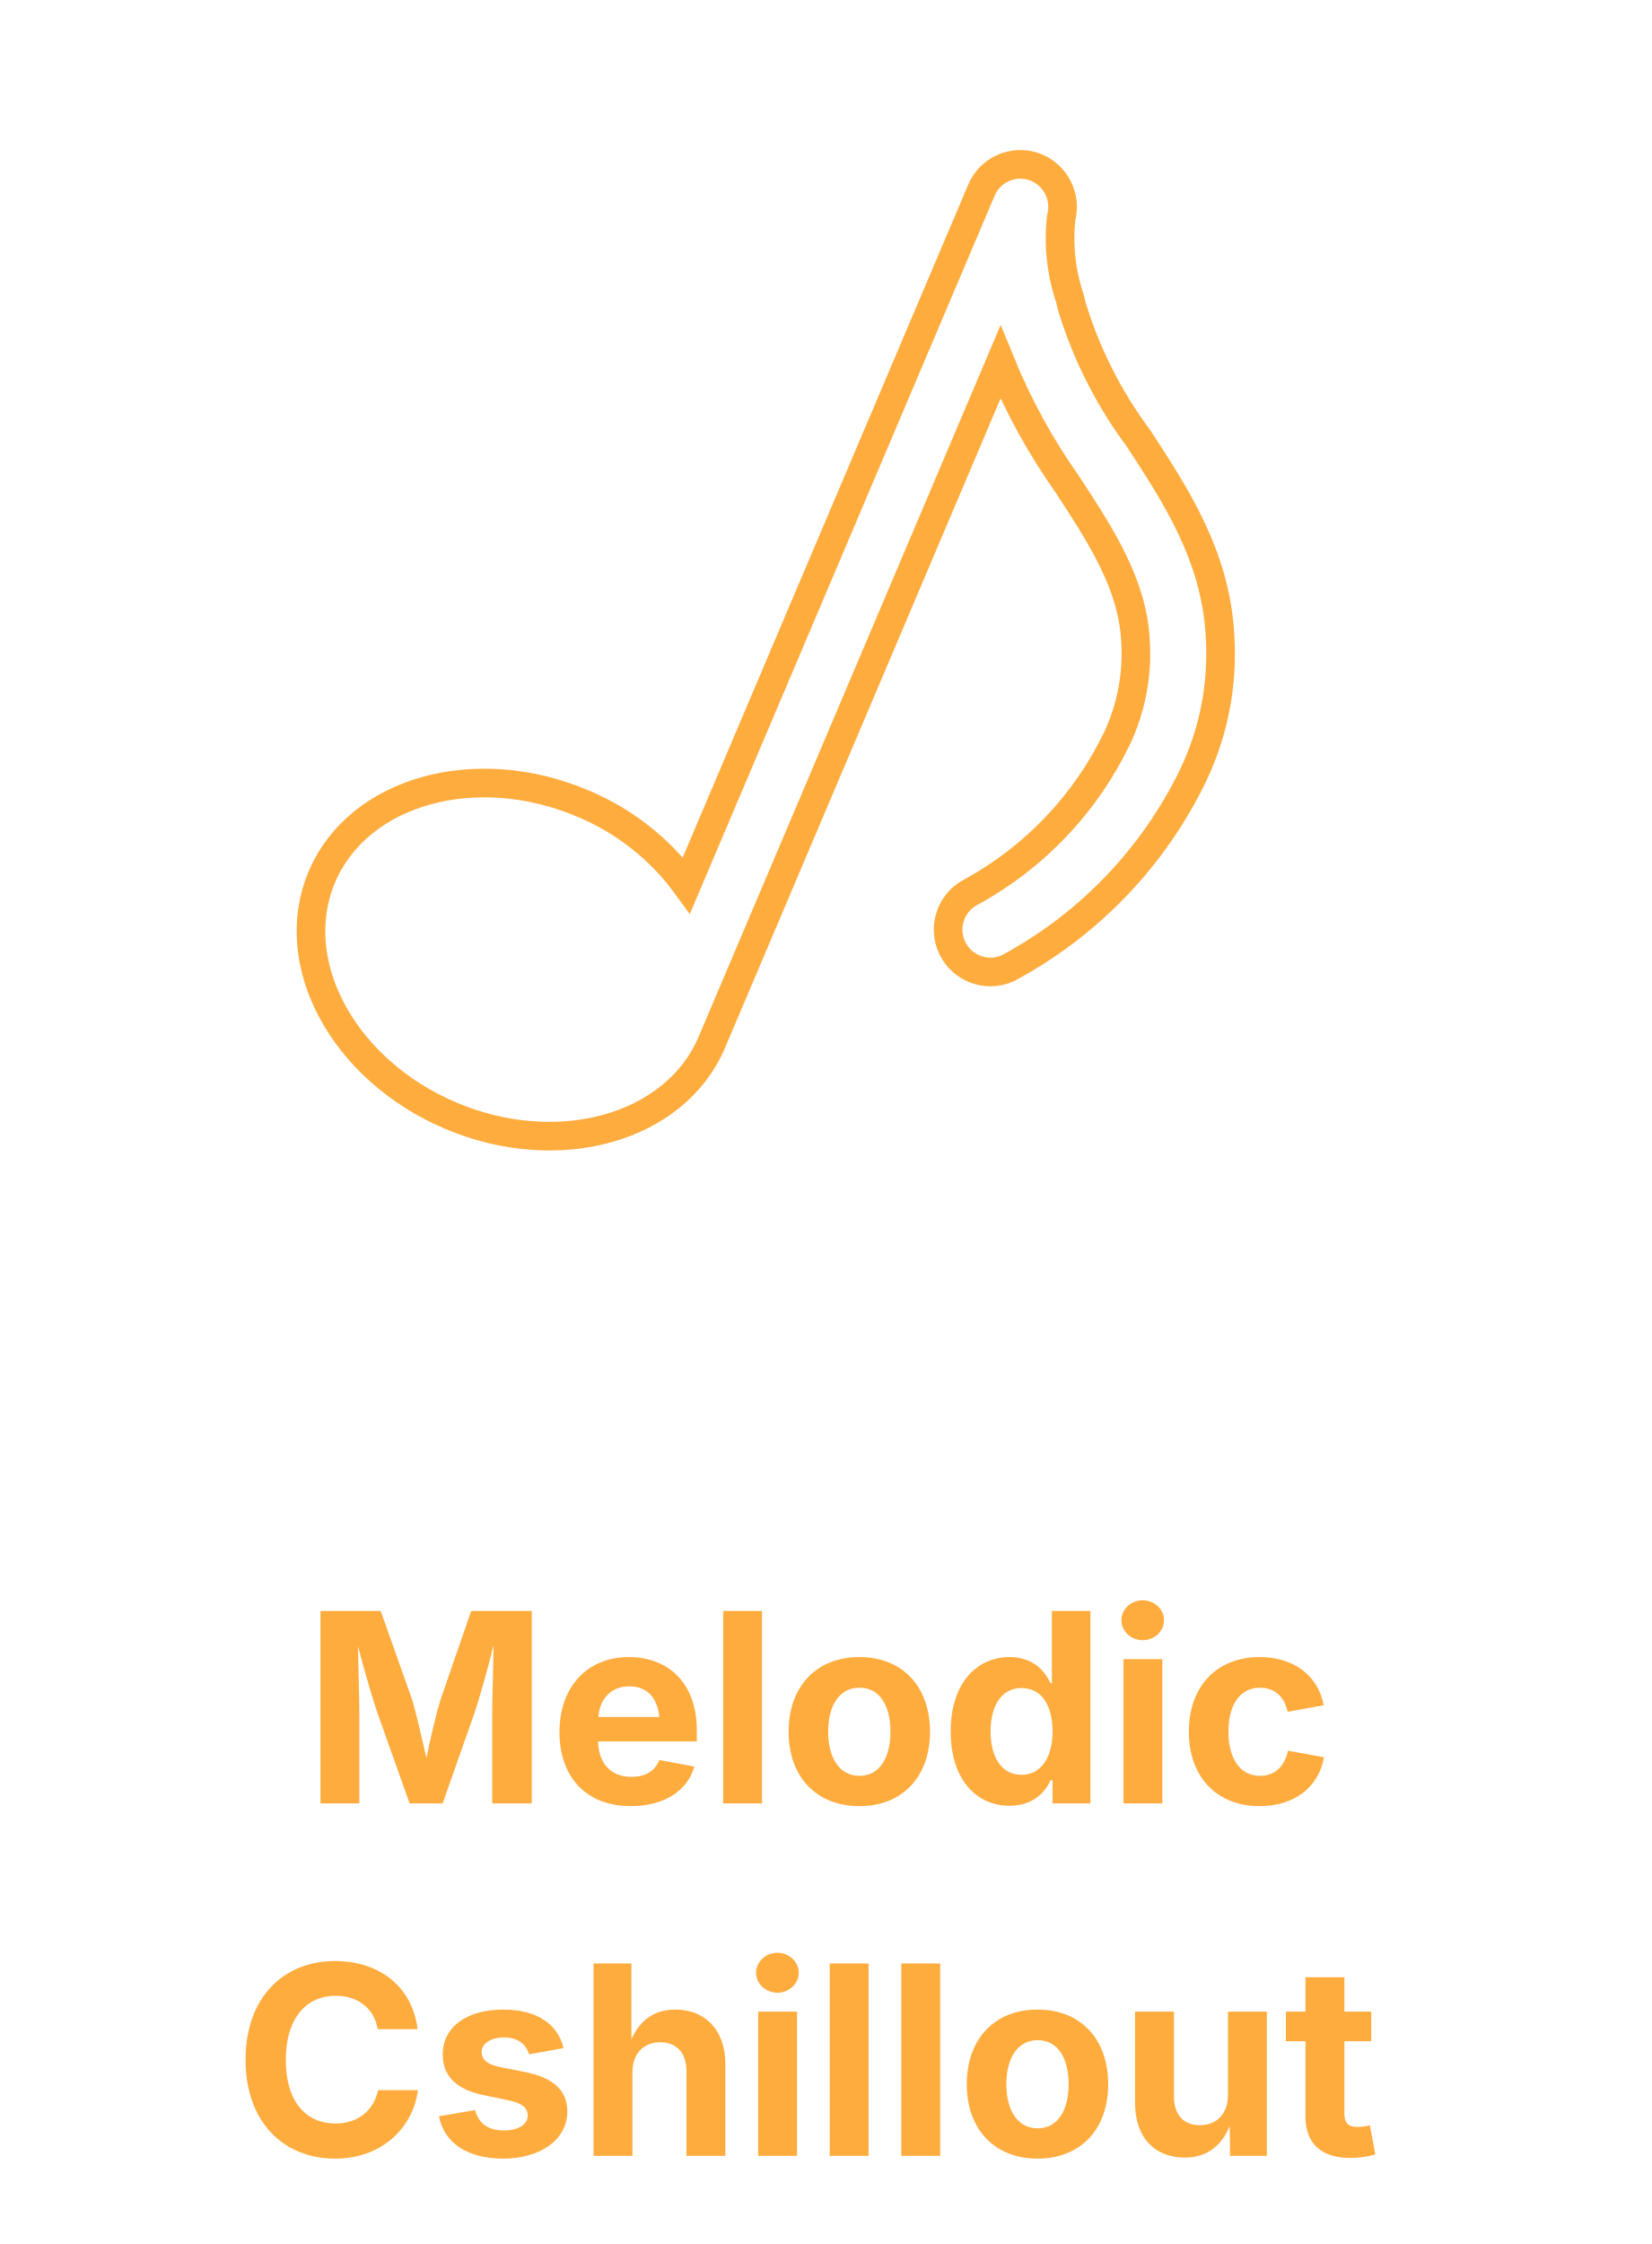
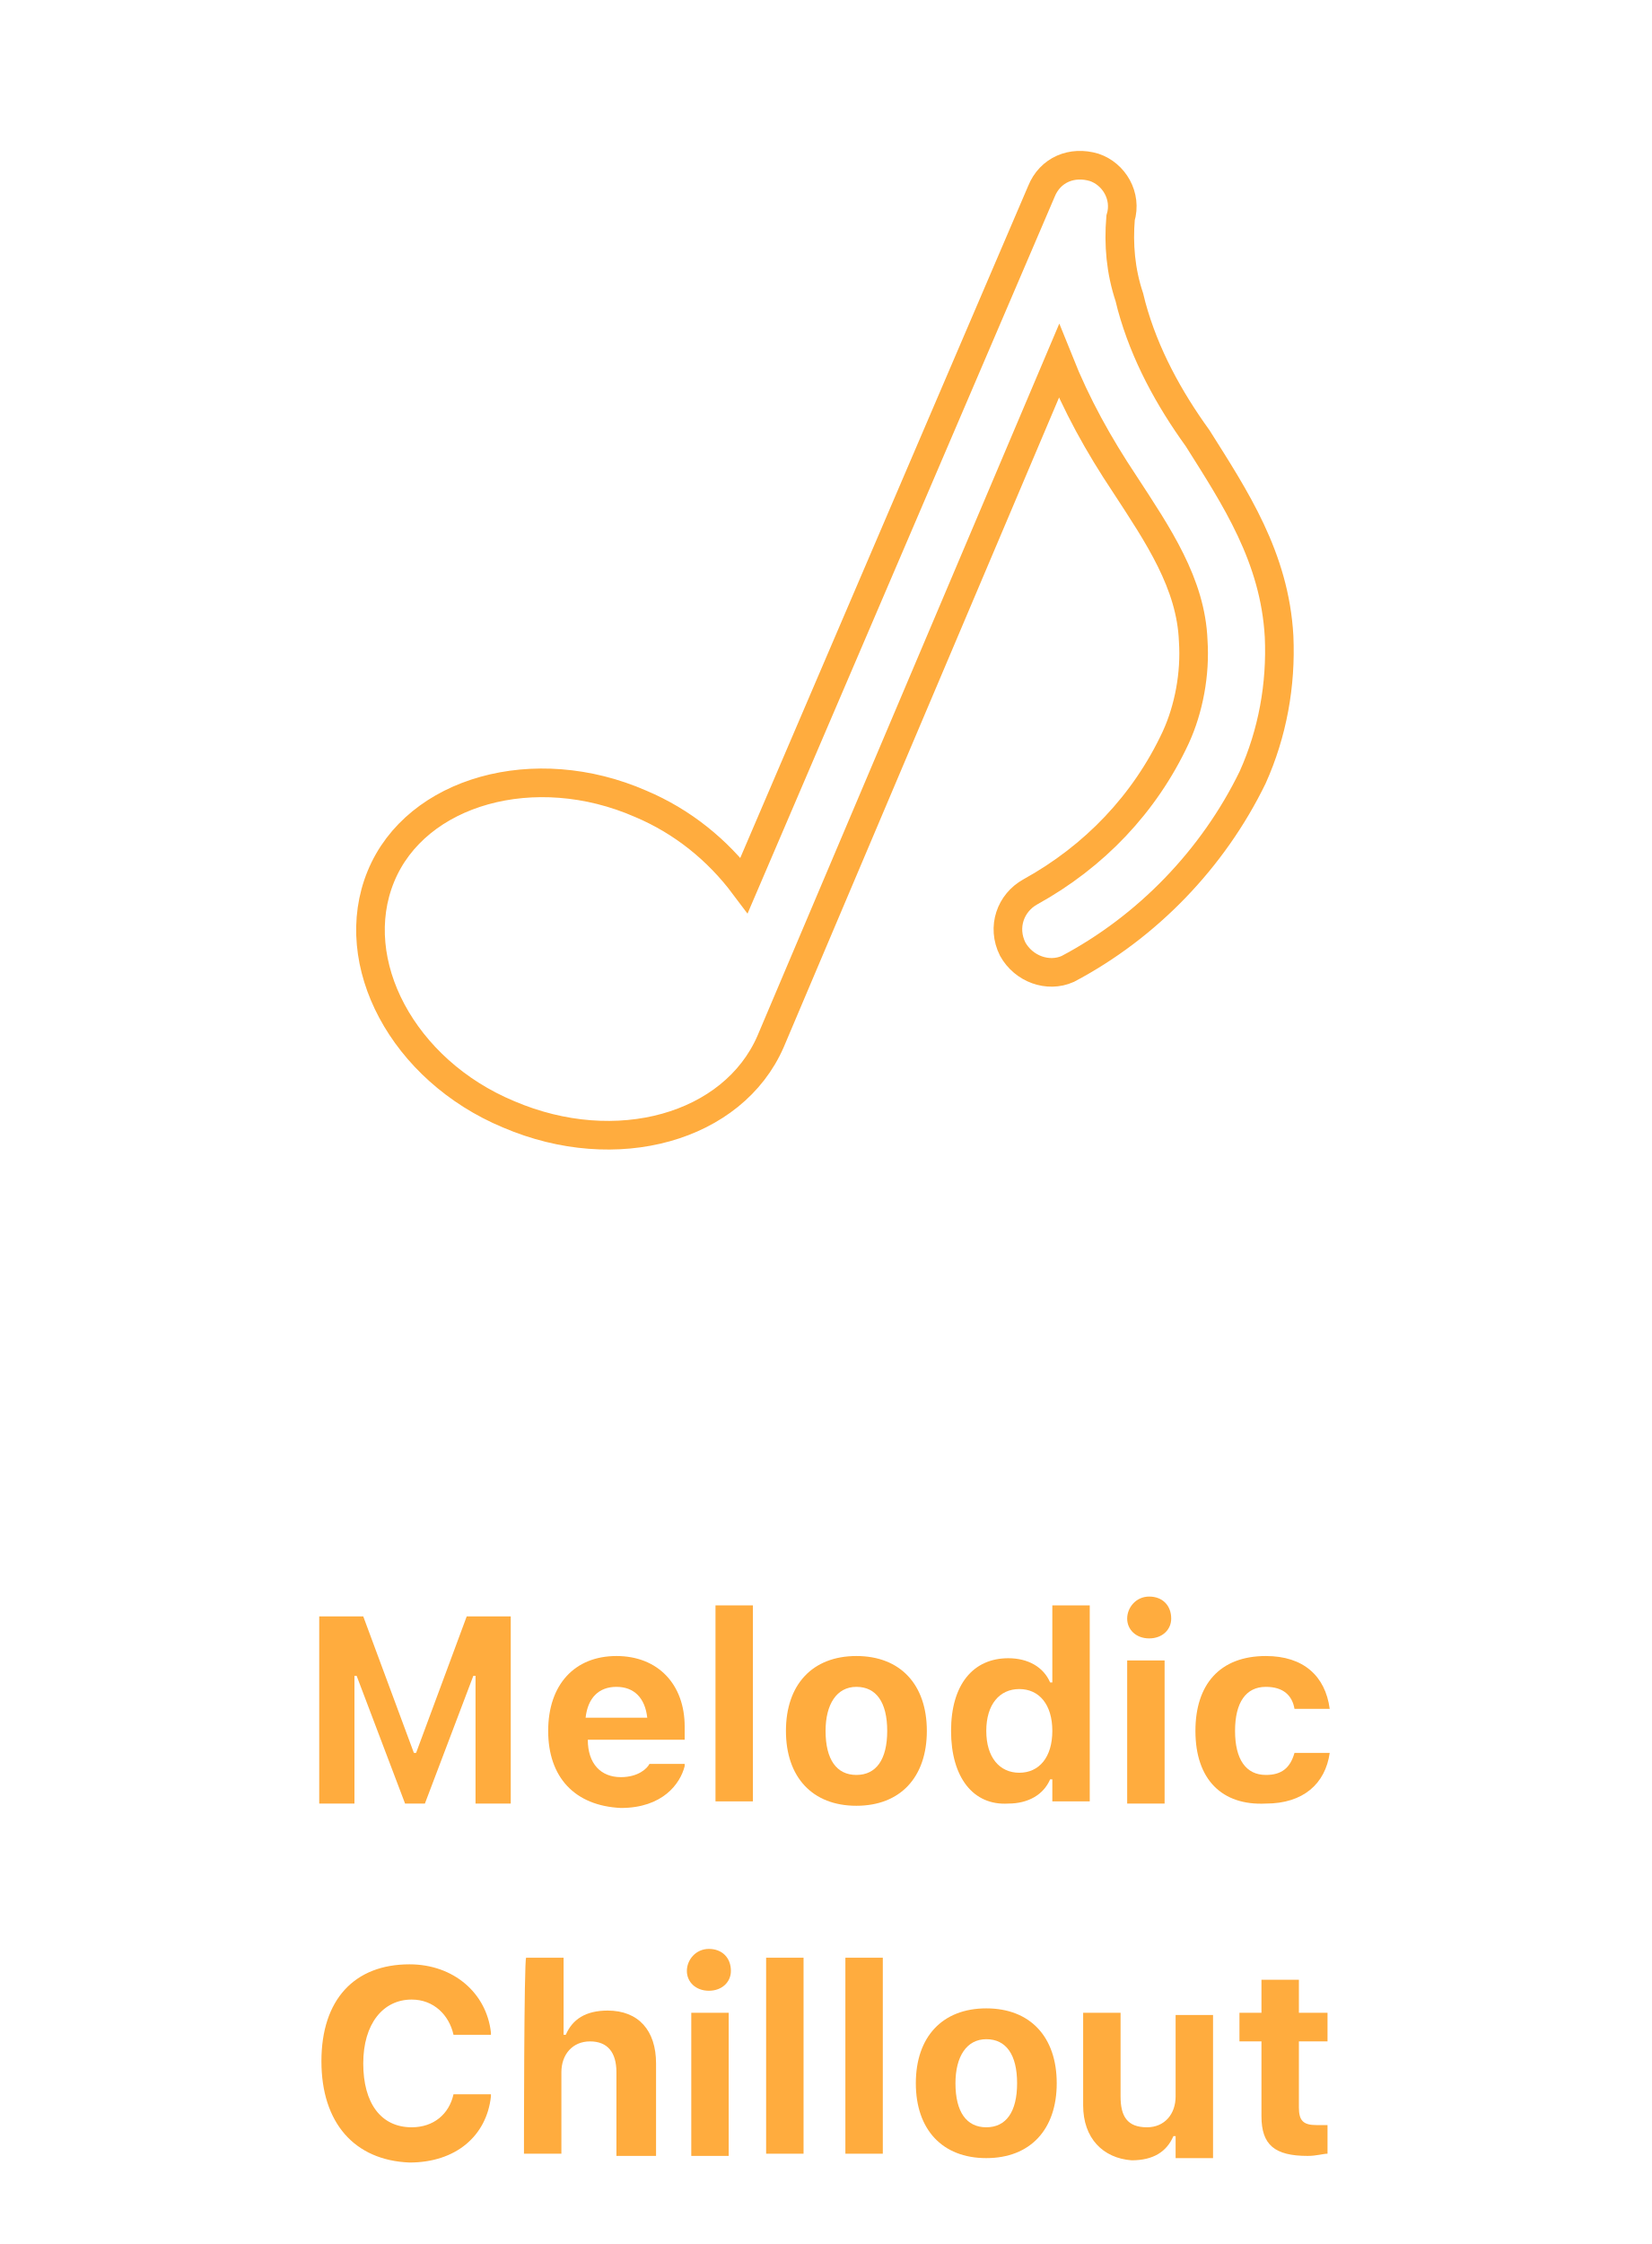
- <svg xmlns="http://www.w3.org/2000/svg" width="75" height="101.855" viewBox="0 0 75 101.855">
-   <g id="MelodicChillout" transform="translate(-302 -439.145)">
-     <text id="Melodic_Cshillout" data-name="Melodic Cshillout" transform="translate(302 510)" fill="#ffac3e" font-size="12" font-family="SFProText-Bold, SF Pro Text" font-weight="700">
-       <tspan x="13.755" y="11">Melodic</tspan>
-       <tspan x="10.6" y="27">Cshillout</tspan>
-     </text>
-     <path id="Path_779" data-name="Path 779" d="M97.181,16.316c-1.581-3.243-4.3-5.062-6.92-6.82a19.564,19.564,0,0,1-5.116-4.32l-.235-.315a8.514,8.514,0,0,1-1.785-3.2A1.945,1.945,0,0,0,81.088,0,1.918,1.918,0,0,0,79.3,1.919V36.191a11.127,11.127,0,0,0-5.77-1.577c-5.3,0-9.616,3.45-9.616,7.693S68.229,50,73.529,50s9.616-3.45,9.616-7.693V8.769a27.8,27.8,0,0,0,4.974,3.923c2.3,1.542,4.481,3,5.608,5.312a9.03,9.03,0,0,1,.962,4.416,15.7,15.7,0,0,1-3.37,9A1.921,1.921,0,0,0,94.2,33.96a19.63,19.63,0,0,0,4.323-11.3A12.766,12.766,0,0,0,97.181,16.316Z" transform="translate(274.313 415.027) rotate(23)" fill="none" stroke="#ffac3e" stroke-width="1.3" />
+ <svg xmlns="http://www.w3.org/2000/svg" version="1.1" id="Layer_1" x="0px" y="0px" viewBox="0 0 75 101.9" style="enable-background:new 0 0 75 101.9;" xml:space="preserve">
+   <style type="text/css">
+ 	.st0{enable-background:new    ;}
+ 	.st1{fill:#FFAC3E;}
+ 	.st2{fill:none;stroke:#FFAC3E;stroke-width:1.3;}
+ </style>
+   <g>
+     <g>
+       <g class="st0">
+         <path class="st1" d="M14.5,73.4h2l2.3,6.2h0.1l2.3-6.2h2v8.5h-1.6v-5.8h-0.1l-2.2,5.8h-0.9l-2.2-5.8h-0.1v5.8h-1.6     C14.5,81.9,14.5,73.4,14.5,73.4z" />
+         <path class="st1" d="M24.9,78.6L24.9,78.6c0-2.1,1.2-3.4,3.1-3.4s3.1,1.3,3.1,3.2V79h-4.4c0,1.1,0.6,1.7,1.5,1.7     c0.8,0,1.2-0.4,1.3-0.6l0,0h1.6v0.1c-0.2,0.8-1,1.9-2.9,1.9C26.1,82,24.9,80.7,24.9,78.6z M26.6,78h2.8c-0.1-0.9-0.6-1.4-1.4-1.4     S26.7,77.1,26.6,78z" />
+         <path class="st1" d="M32.5,72.9h1.7v8.9h-1.7V72.9z" />
+         <path class="st1" d="M35.7,78.6L35.7,78.6c0-2.1,1.2-3.4,3.2-3.4s3.2,1.3,3.2,3.4l0,0c0,2.1-1.2,3.4-3.2,3.4S35.7,80.7,35.7,78.6     z M40.3,78.6L40.3,78.6c0-1.3-0.5-2-1.4-2s-1.4,0.8-1.4,2l0,0c0,1.3,0.5,2,1.4,2C39.8,80.6,40.3,79.9,40.3,78.6z" />
+         <path class="st1" d="M43.2,78.6L43.2,78.6c0-2.1,1-3.3,2.6-3.3c0.9,0,1.6,0.4,1.9,1.1h0.1v-3.5h1.7v8.9h-1.7v-1h-0.1     c-0.3,0.7-1,1.1-1.9,1.1C44.2,82,43.2,80.7,43.2,78.6z M47.8,78.6L47.8,78.6c0-1.2-0.6-1.9-1.5-1.9s-1.5,0.7-1.5,1.9l0,0     c0,1.2,0.6,1.9,1.5,1.9C47.2,80.5,47.8,79.8,47.8,78.6z" />
+         <path class="st1" d="M51.2,73.5c0-0.5,0.4-1,1-1s1,0.4,1,1c0,0.5-0.4,0.9-1,0.9S51.2,74,51.2,73.5z M51.2,75.4h1.7v6.5h-1.7V75.4     z" />
+         <path class="st1" d="M54.3,78.6L54.3,78.6c0-2.1,1.1-3.4,3.2-3.4c1.7,0,2.7,0.9,2.9,2.4l0,0h-1.6l0,0c-0.1-0.6-0.5-1-1.3-1     c-0.9,0-1.4,0.7-1.4,2l0,0c0,1.3,0.5,2,1.4,2c0.7,0,1.1-0.3,1.3-1l0,0h1.6l0,0c-0.2,1.4-1.2,2.3-2.9,2.3     C55.5,82,54.3,80.8,54.3,78.6z" />
+       </g>
+       <g class="st0">
+         <path class="st1" d="M14.6,93.6L14.6,93.6c0-2.8,1.5-4.4,4-4.4c2,0,3.5,1.3,3.7,3.1v0.1h-1.7l0,0c-0.2-0.9-0.9-1.6-1.9-1.6     c-1.3,0-2.2,1.1-2.2,2.9l0,0c0,1.8,0.8,2.9,2.2,2.9c1,0,1.7-0.6,1.9-1.5l0,0h1.7v0.1c-0.2,1.8-1.6,3-3.7,3     C16.1,98.1,14.6,96.4,14.6,93.6z" />
+         <path class="st1" d="M23.9,88.9h1.7v3.5h0.1c0.3-0.7,0.9-1.1,1.9-1.1c1.4,0,2.2,0.9,2.2,2.4v4.2H28v-3.8c0-0.9-0.4-1.4-1.2-1.4     c-0.8,0-1.3,0.6-1.3,1.4v3.7h-1.7C23.8,97.8,23.8,88.9,23.9,88.9z" />
+         <path class="st1" d="M31.2,89.5c0-0.5,0.4-1,1-1c0.6,0,1,0.4,1,1c0,0.5-0.4,0.9-1,0.9C31.6,90.4,31.2,90,31.2,89.5z M31.4,91.4     h1.7v6.5h-1.7V91.4z" />
+         <path class="st1" d="M34.8,88.9h1.7v8.9h-1.7V88.9z" />
+         <path class="st1" d="M38.4,88.9h1.7v8.9h-1.7V88.9z" />
+         <path class="st1" d="M41.6,94.6L41.6,94.6c0-2.1,1.2-3.4,3.2-3.4s3.2,1.3,3.2,3.4l0,0c0,2.1-1.2,3.4-3.2,3.4S41.6,96.7,41.6,94.6     z M46.2,94.6L46.2,94.6c0-1.3-0.5-2-1.4-2s-1.4,0.8-1.4,2l0,0c0,1.3,0.5,2,1.4,2S46.2,95.9,46.2,94.6z" />
+         <path class="st1" d="M49.2,95.6v-4.2h1.7v3.8c0,0.9,0.3,1.4,1.2,1.4c0.8,0,1.3-0.6,1.3-1.4v-3.7h1.7V98h-1.7v-1h-0.1     c-0.3,0.7-0.9,1.1-1.9,1.1C50.1,98,49.2,97.1,49.2,95.6z" />
+         <path class="st1" d="M57.3,96.1v-3.4h-1v-1.3h1v-1.5h1.7v1.5h1.3v1.3h-1.3v3c0,0.6,0.2,0.8,0.8,0.8c0.2,0,0.3,0,0.5,0v1.3     c-0.2,0-0.5,0.1-0.9,0.1C57.9,97.9,57.3,97.4,57.3,96.1z" />
+       </g>
+     </g>
+     <path id="Path_779" class="st2" d="M58.1,28.9c-0.2-3.6-2-6.3-3.7-9c-1.3-1.8-2.4-3.8-3-6l-0.1-0.4c-0.4-1.2-0.5-2.4-0.4-3.6   c0.3-1-0.3-2-1.2-2.3c-1-0.3-2,0.1-2.4,1.1L33.8,40.2c-1.2-1.6-2.8-2.9-4.7-3.7c-4.8-2.1-10.2-0.6-11.8,3.3s1,8.8,5.8,10.8   c4.9,2.1,10.2,0.6,11.9-3.3l13.1-30.9c0.8,2,1.8,3.8,3,5.6c1.5,2.3,3,4.5,3.1,7.1c0.1,1.5-0.2,3.1-0.8,4.4c-1.4,3-3.7,5.4-6.6,7   c-0.9,0.5-1.3,1.6-0.8,2.6c0.5,0.9,1.6,1.3,2.5,0.9c3.6-1.9,6.6-5,8.4-8.7C57.8,33.3,58.2,31.1,58.1,28.9z" />
  </g>
</svg>
